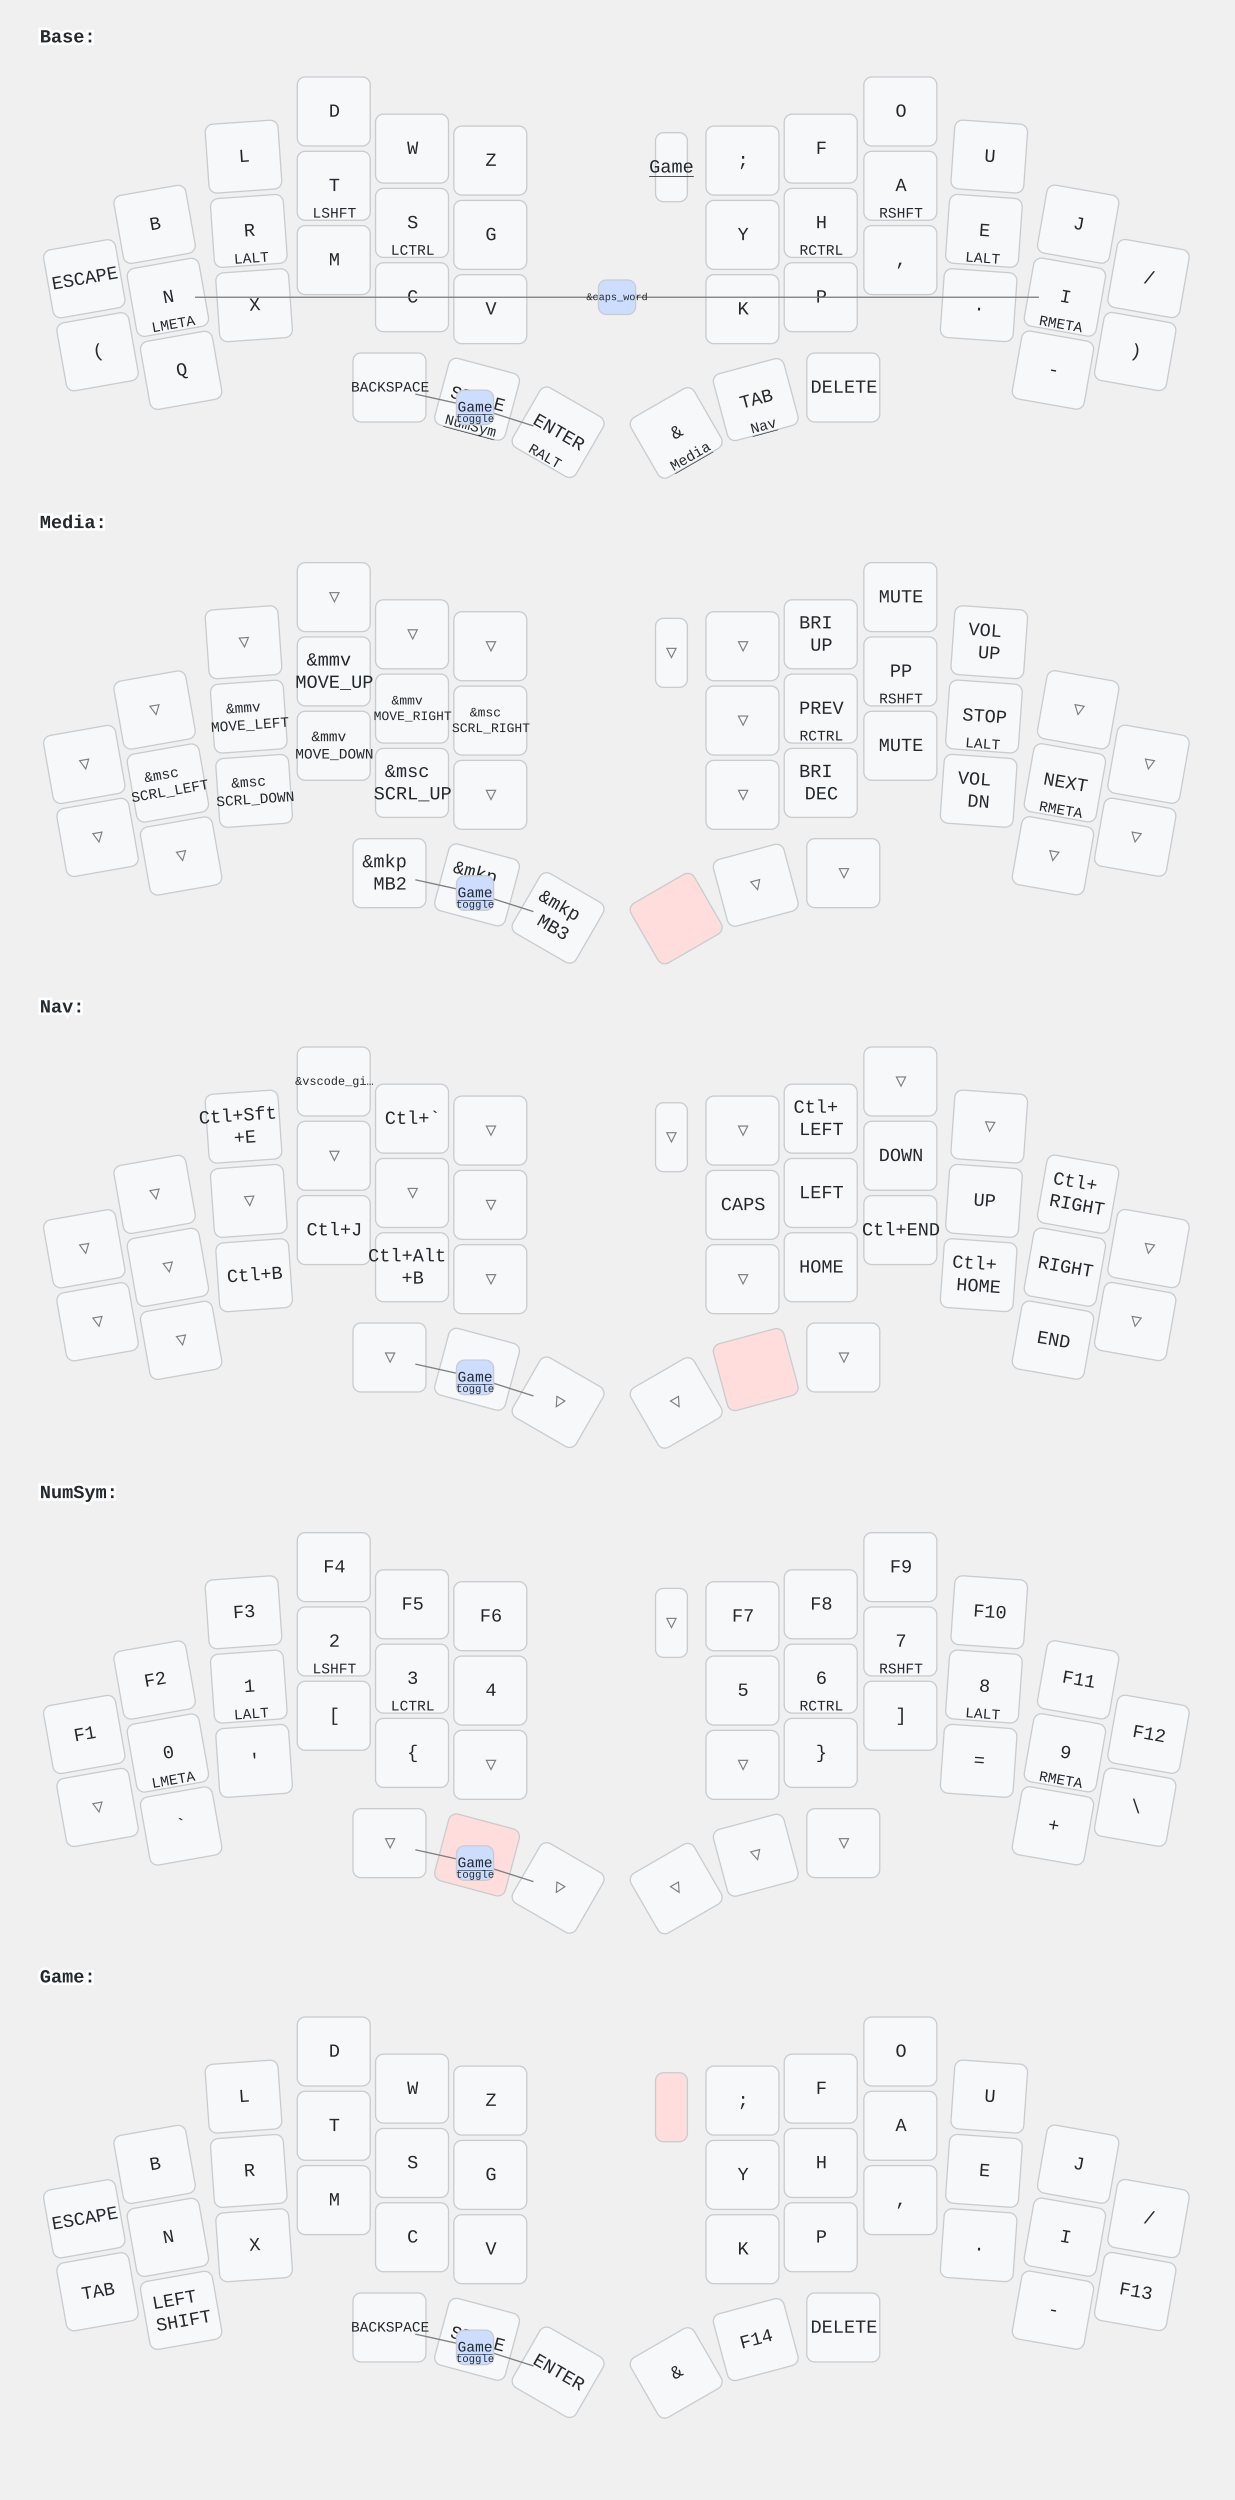
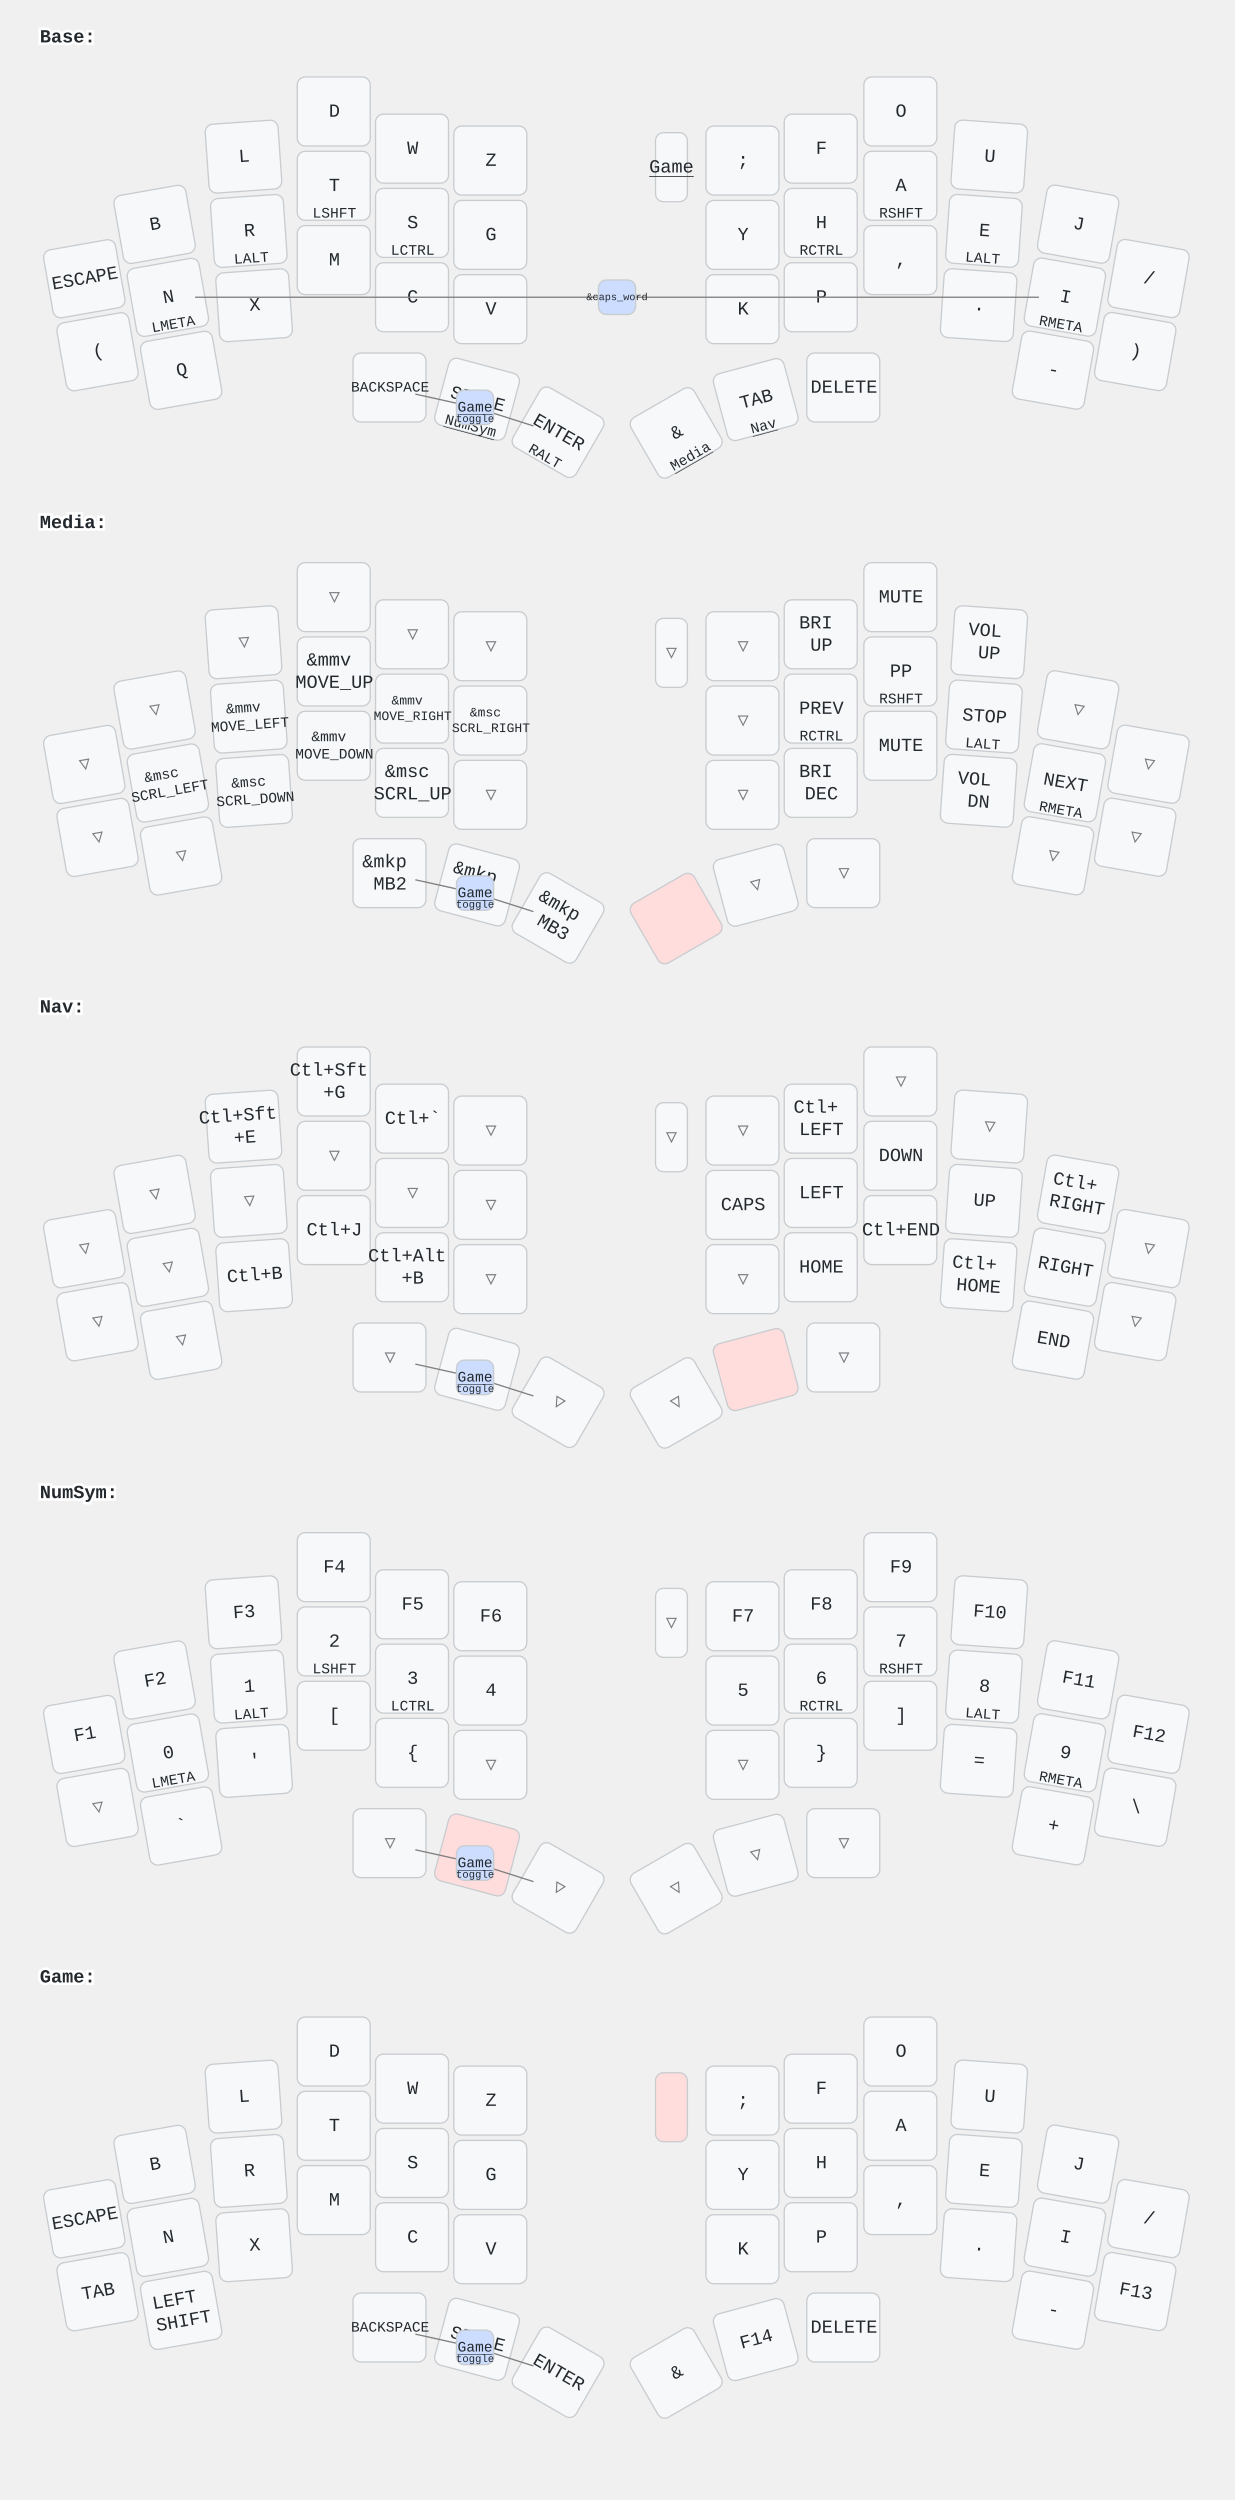
<svg xmlns="http://www.w3.org/2000/svg" width="930" height="1884" viewBox="0 0 930 1884" class="keymap">
  <style>/* inherit to force styles through use tags */
svg path {
    fill: inherit;
}

/* font and background color specifications */
svg.keymap {
    font-family: SFMono-Regular,Consolas,Liberation Mono,Menlo,monospace;
    font-size: 14px;
    font-kerning: normal;
    text-rendering: optimizeLegibility;
    fill: #24292e;
}

/* default key styling */
rect.key {
    fill: #f6f8fa;
}

rect.key, rect.combo {
    stroke: #c9cccf;
    stroke-width: 1;
}

/* default key side styling, only used is draw_key_sides is set */
rect.side {
    filter: brightness(90%);
}

/* color accent for combo boxes */
rect.combo, rect.combo-separate {
    fill: #cdf;
}

/* color accent for held keys */
rect.held, rect.combo.held {
    fill: #fdd;
}

/* color accent for ghost (optional) keys */
rect.ghost, rect.combo.ghost {
    stroke-dasharray: 4, 4;
    stroke-width: 2;
}

text {
    text-anchor: middle;
    dominant-baseline: middle;
}

/* styling for layer labels */
text.label {
    font-weight: bold;
    text-anchor: start;
    stroke: white;
    stroke-width: 4;
    paint-order: stroke;
}

/* styling for optional footer */
text.footer {
    text-anchor: end;
    dominant-baseline: auto;
    stroke: white;
    stroke-width: 4;
    paint-order: stroke;
}

/* styling for combo tap, and key non-tap label text */
text.combo, text.hold, text.shifted, text.left, text.right, text.tl, text.tr, text.bl, text.br {
    font-size: 11px;
}

text.hold, text.bl, text.br {
    text-anchor: middle;
    dominant-baseline: auto;
}

text.shifted, text.tl, text.tr {
    text-anchor: middle;
    dominant-baseline: hanging;
}

text.left, text.tl, text.bl {
    text-anchor: start;
}

text.right, text.tr, text.br {
    text-anchor: end;
}

text.layer-activator {
    text-decoration: underline;
}

/* styling for hold/shifted label text in combo box */
text.combo.hold, text.combo.shifted, text.combo.left, text.combo.right {
    font-size: 8px;
}

/* lighter symbol for transparent keys */
text.trans {
    fill: #7b7e81;
}

/* styling for combo dendrons */
path.combo {
    stroke-width: 1;
    stroke: gray;
    fill: none;
}

/* Start Tabler Icons Cleanup */
/* cannot use height/width with glyphs */
.icon-tabler &gt; path {
    fill: inherit;
    stroke: inherit;
    stroke-width: 2;
}
/* hide tabler's default box */
.icon-tabler &gt; path[stroke="none"][fill="none"] {
    visibility: hidden;
}
/* End Tabler Icons Cleanup */
</style>
  <g transform="translate(30, 0)" class="layer-Base">
    <text x="0" y="28" class="label" id="Base">Base:</text>
    <g transform="translate(0, 56)">
      <g transform="translate(87, 113) rotate(-10.0)" class="key keypos-0">
        <rect rx="6" ry="6" x="-28" y="-26" width="55" height="52" class="key" />
        <text x="0" y="0" class="key tap">B</text>
      </g>
      <g transform="translate(154, 62) rotate(-4.0)" class="key keypos-1">
        <rect rx="6" ry="6" x="-28" y="-26" width="55" height="52" class="key" />
        <text x="0" y="0" class="key tap">L</text>
      </g>
      <g transform="translate(222, 28)" class="key keypos-2">
        <rect rx="6" ry="6" x="-28" y="-26" width="55" height="52" class="key" />
        <text x="0" y="0" class="key tap">D</text>
      </g>
      <g transform="translate(281, 56)" class="key keypos-3">
        <rect rx="6" ry="6" x="-28" y="-26" width="55" height="52" class="key" />
        <text x="0" y="0" class="key tap">W</text>
      </g>
      <g transform="translate(340, 65)" class="key keypos-4">
        <rect rx="6" ry="6" x="-28" y="-26" width="55" height="52" class="key" />
        <text x="0" y="0" class="key tap">Z</text>
      </g>
      <g transform="translate(530, 65)" class="key keypos-5">
        <rect rx="6" ry="6" x="-28" y="-26" width="55" height="52" class="key" />
        <text x="0" y="0" class="key tap">;</text>
      </g>
      <g transform="translate(589, 56)" class="key keypos-6">
        <rect rx="6" ry="6" x="-28" y="-26" width="55" height="52" class="key" />
        <text x="0" y="0" class="key tap">F</text>
      </g>
      <g transform="translate(649, 28)" class="key keypos-7">
        <rect rx="6" ry="6" x="-28" y="-26" width="55" height="52" class="key" />
        <text x="0" y="0" class="key tap">O</text>
      </g>
      <g transform="translate(716, 62) rotate(4.0)" class="key keypos-8">
        <rect rx="6" ry="6" x="-28" y="-26" width="55" height="52" class="key" />
        <text x="0" y="0" class="key tap">U</text>
      </g>
      <g transform="translate(783, 113) rotate(10.0)" class="key keypos-9">
        <rect rx="6" ry="6" x="-28" y="-26" width="55" height="52" class="key" />
        <text x="0" y="0" class="key tap">J</text>
      </g>
      <g transform="translate(476, 70)" class="key keypos-10">
        <rect rx="6" ry="6" x="-12" y="-26" width="24" height="52" class="key" />
        <a href="#Game">
          <text x="0" y="0" class="key tap layer-activator">Game</text>
        </a>
      </g>
      <g transform="translate(34, 154) rotate(-10.0)" class="key keypos-11">
        <rect rx="6" ry="6" x="-28" y="-26" width="55" height="52" class="key" />
        <text x="0" y="0" class="key tap">ESCAPE</text>
      </g>
      <g transform="translate(97, 168) rotate(-10.0)" class="key keypos-12">
        <rect rx="6" ry="6" x="-28" y="-26" width="55" height="52" class="key" />
        <text x="0" y="0" class="key tap">N</text>
        <text x="0" y="24" class="key hold">LMETA</text>
      </g>
      <g transform="translate(158, 118) rotate(-4.0)" class="key keypos-13">
        <rect rx="6" ry="6" x="-28" y="-26" width="55" height="52" class="key" />
        <text x="0" y="0" class="key tap">R</text>
        <text x="0" y="24" class="key hold">LALT</text>
      </g>
      <g transform="translate(222, 84)" class="key keypos-14">
        <rect rx="6" ry="6" x="-28" y="-26" width="55" height="52" class="key" />
        <text x="0" y="0" class="key tap">T</text>
        <text x="0" y="24" class="key hold">LSHFT</text>
      </g>
      <g transform="translate(281, 112)" class="key keypos-15">
        <rect rx="6" ry="6" x="-28" y="-26" width="55" height="52" class="key" />
        <text x="0" y="0" class="key tap">S</text>
        <text x="0" y="24" class="key hold">LCTRL</text>
      </g>
      <g transform="translate(340, 121)" class="key keypos-16">
        <rect rx="6" ry="6" x="-28" y="-26" width="55" height="52" class="key" />
        <text x="0" y="0" class="key tap">G</text>
      </g>
      <g transform="translate(530, 121)" class="key keypos-17">
        <rect rx="6" ry="6" x="-28" y="-26" width="55" height="52" class="key" />
        <text x="0" y="0" class="key tap">Y</text>
      </g>
      <g transform="translate(589, 112)" class="key keypos-18">
        <rect rx="6" ry="6" x="-28" y="-26" width="55" height="52" class="key" />
        <text x="0" y="0" class="key tap">H</text>
        <text x="0" y="24" class="key hold">RCTRL</text>
      </g>
      <g transform="translate(649, 84)" class="key keypos-19">
        <rect rx="6" ry="6" x="-28" y="-26" width="55" height="52" class="key" />
        <text x="0" y="0" class="key tap">A</text>
        <text x="0" y="24" class="key hold">RSHFT</text>
      </g>
      <g transform="translate(712, 118) rotate(4.0)" class="key keypos-20">
        <rect rx="6" ry="6" x="-28" y="-26" width="55" height="52" class="key" />
        <text x="0" y="0" class="key tap">E</text>
        <text x="0" y="24" class="key hold">LALT</text>
      </g>
      <g transform="translate(773, 168) rotate(10.0)" class="key keypos-21">
        <rect rx="6" ry="6" x="-28" y="-26" width="55" height="52" class="key" />
        <text x="0" y="0" class="key tap">I</text>
        <text x="0" y="24" class="key hold">RMETA</text>
      </g>
      <g transform="translate(836, 154) rotate(10.0)" class="key keypos-22">
        <rect rx="6" ry="6" x="-28" y="-26" width="55" height="52" class="key" />
        <text x="0" y="0" class="key tap">/</text>
      </g>
      <g transform="translate(44, 209) rotate(-10.0)" class="key keypos-23">
        <rect rx="6" ry="6" x="-28" y="-26" width="55" height="52" class="key" />
        <text x="0" y="0" class="key tap">(</text>
      </g>
      <g transform="translate(107, 223) rotate(-10.0)" class="key keypos-24">
        <rect rx="6" ry="6" x="-28" y="-26" width="55" height="52" class="key" />
        <text x="0" y="0" class="key tap">Q</text>
      </g>
      <g transform="translate(162, 174) rotate(-4.0)" class="key keypos-25">
        <rect rx="6" ry="6" x="-28" y="-26" width="55" height="52" class="key" />
        <text x="0" y="0" class="key tap">X</text>
      </g>
      <g transform="translate(222, 140)" class="key keypos-26">
        <rect rx="6" ry="6" x="-28" y="-26" width="55" height="52" class="key" />
        <text x="0" y="0" class="key tap">M</text>
      </g>
      <g transform="translate(281, 168)" class="key keypos-27">
        <rect rx="6" ry="6" x="-28" y="-26" width="55" height="52" class="key" />
        <text x="0" y="0" class="key tap">C</text>
      </g>
      <g transform="translate(340, 177)" class="key keypos-28">
        <rect rx="6" ry="6" x="-28" y="-26" width="55" height="52" class="key" />
        <text x="0" y="0" class="key tap">V</text>
      </g>
      <g transform="translate(530, 177)" class="key keypos-29">
        <rect rx="6" ry="6" x="-28" y="-26" width="55" height="52" class="key" />
        <text x="0" y="0" class="key tap">K</text>
      </g>
      <g transform="translate(589, 168)" class="key keypos-30">
        <rect rx="6" ry="6" x="-28" y="-26" width="55" height="52" class="key" />
        <text x="0" y="0" class="key tap">P</text>
      </g>
      <g transform="translate(649, 140)" class="key keypos-31">
        <rect rx="6" ry="6" x="-28" y="-26" width="55" height="52" class="key" />
        <text x="0" y="0" class="key tap">,</text>
      </g>
      <g transform="translate(708, 174) rotate(4.0)" class="key keypos-32">
        <rect rx="6" ry="6" x="-28" y="-26" width="55" height="52" class="key" />
        <text x="0" y="0" class="key tap">.</text>
      </g>
      <g transform="translate(764, 223) rotate(10.0)" class="key keypos-33">
        <rect rx="6" ry="6" x="-28" y="-26" width="55" height="52" class="key" />
        <text x="0" y="0" class="key tap">-</text>
      </g>
      <g transform="translate(826, 209) rotate(10.0)" class="key keypos-34">
        <rect rx="6" ry="6" x="-28" y="-26" width="55" height="52" class="key" />
        <text x="0" y="0" class="key tap">)</text>
      </g>
      <g transform="translate(264, 236)" class="key keypos-35">
        <rect rx="6" ry="6" x="-28" y="-26" width="55" height="52" class="key" />
        <text x="0" y="0" class="key tap">
          <tspan style="font-size: 78%">BACKSPACE</tspan>
        </text>
      </g>
      <g transform="translate(330, 245) rotate(15.0)" class="key keypos-36">
        <rect rx="6" ry="6" x="-28" y="-26" width="55" height="52" class="key" />
        <text x="0" y="0" class="key tap">SPACE</text>
        <a href="#NumSym">
          <text x="0" y="24" class="key hold layer-activator">NumSym</text>
        </a>
      </g>
      <g transform="translate(391, 270) rotate(30.0)" class="key keypos-37">
        <rect rx="6" ry="6" x="-28" y="-26" width="55" height="52" class="key" />
        <text x="0" y="0" class="key tap">ENTER</text>
        <text x="0" y="24" class="key hold">RALT</text>
      </g>
      <g transform="translate(480, 270) rotate(-30.0)" class="key keypos-38">
        <rect rx="6" ry="6" x="-28" y="-26" width="55" height="52" class="key" />
        <text x="0" y="0" class="key tap">&amp;</text>
        <a href="#Media">
          <text x="0" y="24" class="key hold layer-activator">Media</text>
        </a>
      </g>
      <g transform="translate(540, 245) rotate(-15.0)" class="key keypos-39">
        <rect rx="6" ry="6" x="-28" y="-26" width="55" height="52" class="key" />
        <text x="0" y="0" class="key tap">TAB</text>
        <a href="#Nav">
          <text x="0" y="24" class="key hold layer-activator">Nav</text>
        </a>
      </g>
      <g transform="translate(606, 236)" class="key keypos-40">
        <rect rx="6" ry="6" x="-28" y="-26" width="55" height="52" class="key" />
        <text x="0" y="0" class="key tap">DELETE</text>
      </g>
      <g class="combo combopos-0">
        <path d="M435,168 l-318,0" class="combo" />
        <path d="M435,168 l318,0" class="combo" />
        <rect rx="6" ry="6" x="421" y="155" width="28" height="26" class="combo" />
        <text x="435" y="168" class="combo tap">
          <tspan style="font-size: 70%">&amp;caps_word</tspan>
        </text>
      </g>
      <g class="combo combopos-1">
        <path d="M328,251 l-45,-10" class="combo" />
        <path d="M328,251 l44,14" class="combo" />
        <rect rx="6" ry="6" x="314" y="238" width="28" height="26" class="combo" />
        <a href="#Game">
          <text x="328" y="251" class="combo tap layer-activator">Game</text>
        </a>
        <text x="328" y="262" class="combo hold">toggle</text>
      </g>
    </g>
  </g>
  <g transform="translate(30, 366)" class="layer-Media">
    <text x="0" y="28" class="label" id="Media">Media:</text>
    <g transform="translate(0, 56)">
      <g transform="translate(87, 113) rotate(-10.0)" class="key trans keypos-0">
        <rect rx="6" ry="6" x="-28" y="-26" width="55" height="52" class="key trans" />
        <text x="0" y="0" class="key trans tap">▽</text>
      </g>
      <g transform="translate(154, 62) rotate(-4.0)" class="key trans keypos-1">
        <rect rx="6" ry="6" x="-28" y="-26" width="55" height="52" class="key trans" />
        <text x="0" y="0" class="key trans tap">▽</text>
      </g>
      <g transform="translate(222, 28)" class="key trans keypos-2">
        <rect rx="6" ry="6" x="-28" y="-26" width="55" height="52" class="key trans" />
        <text x="0" y="0" class="key trans tap">▽</text>
      </g>
      <g transform="translate(281, 56)" class="key trans keypos-3">
        <rect rx="6" ry="6" x="-28" y="-26" width="55" height="52" class="key trans" />
        <text x="0" y="0" class="key trans tap">▽</text>
      </g>
      <g transform="translate(340, 65)" class="key trans keypos-4">
        <rect rx="6" ry="6" x="-28" y="-26" width="55" height="52" class="key trans" />
        <text x="0" y="0" class="key trans tap">▽</text>
      </g>
      <g transform="translate(530, 65)" class="key trans keypos-5">
        <rect rx="6" ry="6" x="-28" y="-26" width="55" height="52" class="key trans" />
        <text x="0" y="0" class="key trans tap">▽</text>
      </g>
      <g transform="translate(589, 56)" class="key keypos-6">
        <rect rx="6" ry="6" x="-28" y="-26" width="55" height="52" class="key" />
        <text x="0" y="0" class="key tap">
          <tspan x="0" dy="-0.6em">BRI</tspan>
          <tspan x="0" dy="1.2em">UP</tspan>
        </text>
      </g>
      <g transform="translate(649, 28)" class="key keypos-7">
        <rect rx="6" ry="6" x="-28" y="-26" width="55" height="52" class="key" />
        <text x="0" y="0" class="key tap">MUTE</text>
      </g>
      <g transform="translate(716, 62) rotate(4.0)" class="key keypos-8">
        <rect rx="6" ry="6" x="-28" y="-26" width="55" height="52" class="key" />
        <text x="0" y="0" class="key tap">
          <tspan x="0" dy="-0.6em">VOL</tspan>
          <tspan x="0" dy="1.2em">UP</tspan>
        </text>
      </g>
      <g transform="translate(783, 113) rotate(10.0)" class="key trans keypos-9">
        <rect rx="6" ry="6" x="-28" y="-26" width="55" height="52" class="key trans" />
        <text x="0" y="0" class="key trans tap">▽</text>
      </g>
      <g transform="translate(476, 70)" class="key trans keypos-10">
        <rect rx="6" ry="6" x="-12" y="-26" width="24" height="52" class="key trans" />
        <text x="0" y="0" class="key trans tap">▽</text>
      </g>
      <g transform="translate(34, 154) rotate(-10.0)" class="key trans keypos-11">
        <rect rx="6" ry="6" x="-28" y="-26" width="55" height="52" class="key trans" />
        <text x="0" y="0" class="key trans tap">▽</text>
      </g>
      <g transform="translate(97, 168) rotate(-10.0)" class="key keypos-12">
        <rect rx="6" ry="6" x="-28" y="-26" width="55" height="52" class="key" />
        <text x="0" y="0" class="key tap">
          <tspan x="0" dy="-0.6em" style="font-size: 78%">&amp;msc</tspan>
          <tspan x="0" dy="1.2em" style="font-size: 78%">SCRL_LEFT</tspan>
        </text>
      </g>
      <g transform="translate(158, 118) rotate(-4.0)" class="key keypos-13">
        <rect rx="6" ry="6" x="-28" y="-26" width="55" height="52" class="key" />
        <text x="0" y="0" class="key tap">
          <tspan x="0" dy="-0.6em" style="font-size: 78%">&amp;mmv</tspan>
          <tspan x="0" dy="1.2em" style="font-size: 78%">MOVE_LEFT</tspan>
        </text>
      </g>
      <g transform="translate(222, 84)" class="key keypos-14">
        <rect rx="6" ry="6" x="-28" y="-26" width="55" height="52" class="key" />
        <text x="0" y="0" class="key tap">
          <tspan x="0" dy="-0.6em">&amp;mmv</tspan>
          <tspan x="0" dy="1.2em">MOVE_UP</tspan>
        </text>
      </g>
      <g transform="translate(281, 112)" class="key keypos-15">
        <rect rx="6" ry="6" x="-28" y="-26" width="55" height="52" class="key" />
        <text x="0" y="0" class="key tap">
          <tspan x="0" dy="-0.6em" style="font-size: 70%">&amp;mmv</tspan>
          <tspan x="0" dy="1.2em" style="font-size: 70%">MOVE_RIGHT</tspan>
        </text>
      </g>
      <g transform="translate(340, 121)" class="key keypos-16">
        <rect rx="6" ry="6" x="-28" y="-26" width="55" height="52" class="key" />
        <text x="0" y="0" class="key tap">
          <tspan x="0" dy="-0.6em" style="font-size: 70%">&amp;msc</tspan>
          <tspan x="0" dy="1.2em" style="font-size: 70%">SCRL_RIGHT</tspan>
        </text>
      </g>
      <g transform="translate(530, 121)" class="key trans keypos-17">
        <rect rx="6" ry="6" x="-28" y="-26" width="55" height="52" class="key trans" />
        <text x="0" y="0" class="key trans tap">▽</text>
      </g>
      <g transform="translate(589, 112)" class="key keypos-18">
        <rect rx="6" ry="6" x="-28" y="-26" width="55" height="52" class="key" />
        <text x="0" y="0" class="key tap">PREV</text>
        <text x="0" y="24" class="key hold">RCTRL</text>
      </g>
      <g transform="translate(649, 84)" class="key keypos-19">
        <rect rx="6" ry="6" x="-28" y="-26" width="55" height="52" class="key" />
        <text x="0" y="0" class="key tap">PP</text>
        <text x="0" y="24" class="key hold">RSHFT</text>
      </g>
      <g transform="translate(712, 118) rotate(4.0)" class="key keypos-20">
        <rect rx="6" ry="6" x="-28" y="-26" width="55" height="52" class="key" />
        <text x="0" y="0" class="key tap">STOP</text>
        <text x="0" y="24" class="key hold">LALT</text>
      </g>
      <g transform="translate(773, 168) rotate(10.0)" class="key keypos-21">
        <rect rx="6" ry="6" x="-28" y="-26" width="55" height="52" class="key" />
        <text x="0" y="0" class="key tap">NEXT</text>
        <text x="0" y="24" class="key hold">RMETA</text>
      </g>
      <g transform="translate(836, 154) rotate(10.0)" class="key trans keypos-22">
        <rect rx="6" ry="6" x="-28" y="-26" width="55" height="52" class="key trans" />
        <text x="0" y="0" class="key trans tap">▽</text>
      </g>
      <g transform="translate(44, 209) rotate(-10.0)" class="key trans keypos-23">
        <rect rx="6" ry="6" x="-28" y="-26" width="55" height="52" class="key trans" />
        <text x="0" y="0" class="key trans tap">▽</text>
      </g>
      <g transform="translate(107, 223) rotate(-10.0)" class="key trans keypos-24">
        <rect rx="6" ry="6" x="-28" y="-26" width="55" height="52" class="key trans" />
        <text x="0" y="0" class="key trans tap">▽</text>
      </g>
      <g transform="translate(162, 174) rotate(-4.0)" class="key keypos-25">
        <rect rx="6" ry="6" x="-28" y="-26" width="55" height="52" class="key" />
        <text x="0" y="0" class="key tap">
          <tspan x="0" dy="-0.6em" style="font-size: 78%">&amp;msc</tspan>
          <tspan x="0" dy="1.2em" style="font-size: 78%">SCRL_DOWN</tspan>
        </text>
      </g>
      <g transform="translate(222, 140)" class="key keypos-26">
        <rect rx="6" ry="6" x="-28" y="-26" width="55" height="52" class="key" />
        <text x="0" y="0" class="key tap">
          <tspan x="0" dy="-0.6em" style="font-size: 78%">&amp;mmv</tspan>
          <tspan x="0" dy="1.2em" style="font-size: 78%">MOVE_DOWN</tspan>
        </text>
      </g>
      <g transform="translate(281, 168)" class="key keypos-27">
        <rect rx="6" ry="6" x="-28" y="-26" width="55" height="52" class="key" />
        <text x="0" y="0" class="key tap">
          <tspan x="0" dy="-0.6em">&amp;msc</tspan>
          <tspan x="0" dy="1.2em">SCRL_UP</tspan>
        </text>
      </g>
      <g transform="translate(340, 177)" class="key trans keypos-28">
        <rect rx="6" ry="6" x="-28" y="-26" width="55" height="52" class="key trans" />
        <text x="0" y="0" class="key trans tap">▽</text>
      </g>
      <g transform="translate(530, 177)" class="key trans keypos-29">
        <rect rx="6" ry="6" x="-28" y="-26" width="55" height="52" class="key trans" />
        <text x="0" y="0" class="key trans tap">▽</text>
      </g>
      <g transform="translate(589, 168)" class="key keypos-30">
        <rect rx="6" ry="6" x="-28" y="-26" width="55" height="52" class="key" />
        <text x="0" y="0" class="key tap">
          <tspan x="0" dy="-0.6em">BRI</tspan>
          <tspan x="0" dy="1.2em">DEC</tspan>
        </text>
      </g>
      <g transform="translate(649, 140)" class="key keypos-31">
        <rect rx="6" ry="6" x="-28" y="-26" width="55" height="52" class="key" />
        <text x="0" y="0" class="key tap">MUTE</text>
      </g>
      <g transform="translate(708, 174) rotate(4.0)" class="key keypos-32">
        <rect rx="6" ry="6" x="-28" y="-26" width="55" height="52" class="key" />
        <text x="0" y="0" class="key tap">
          <tspan x="0" dy="-0.6em">VOL</tspan>
          <tspan x="0" dy="1.2em">DN</tspan>
        </text>
      </g>
      <g transform="translate(764, 223) rotate(10.0)" class="key trans keypos-33">
        <rect rx="6" ry="6" x="-28" y="-26" width="55" height="52" class="key trans" />
        <text x="0" y="0" class="key trans tap">▽</text>
      </g>
      <g transform="translate(826, 209) rotate(10.0)" class="key trans keypos-34">
        <rect rx="6" ry="6" x="-28" y="-26" width="55" height="52" class="key trans" />
        <text x="0" y="0" class="key trans tap">▽</text>
      </g>
      <g transform="translate(264, 236)" class="key keypos-35">
        <rect rx="6" ry="6" x="-28" y="-26" width="55" height="52" class="key" />
        <text x="0" y="0" class="key tap">
          <tspan x="0" dy="-0.6em">&amp;mkp</tspan>
          <tspan x="0" dy="1.2em">MB2</tspan>
        </text>
      </g>
      <g transform="translate(330, 245) rotate(15.0)" class="key keypos-36">
        <rect rx="6" ry="6" x="-28" y="-26" width="55" height="52" class="key" />
        <text x="0" y="0" class="key tap">
          <tspan x="0" dy="-0.6em">&amp;mkp</tspan>
          <tspan x="0" dy="1.2em">MB1</tspan>
        </text>
      </g>
      <g transform="translate(391, 270) rotate(30.0)" class="key keypos-37">
        <rect rx="6" ry="6" x="-28" y="-26" width="55" height="52" class="key" />
        <text x="0" y="0" class="key tap">
          <tspan x="0" dy="-0.6em">&amp;mkp</tspan>
          <tspan x="0" dy="1.2em">MB3</tspan>
        </text>
      </g>
      <g transform="translate(480, 270) rotate(-30.0)" class="key held keypos-38">
        <rect rx="6" ry="6" x="-28" y="-26" width="55" height="52" class="key held" />
      </g>
      <g transform="translate(540, 245) rotate(-15.0)" class="key trans keypos-39">
        <rect rx="6" ry="6" x="-28" y="-26" width="55" height="52" class="key trans" />
        <text x="0" y="0" class="key trans tap">▽</text>
      </g>
      <g transform="translate(606, 236)" class="key trans keypos-40">
        <rect rx="6" ry="6" x="-28" y="-26" width="55" height="52" class="key trans" />
        <text x="0" y="0" class="key trans tap">▽</text>
      </g>
      <g class="combo combopos-0">
        <path d="M328,251 l-45,-10" class="combo" />
        <path d="M328,251 l44,14" class="combo" />
        <rect rx="6" ry="6" x="314" y="238" width="28" height="26" class="combo" />
        <a href="#Game">
          <text x="328" y="251" class="combo tap layer-activator">Game</text>
        </a>
        <text x="328" y="262" class="combo hold">toggle</text>
      </g>
    </g>
  </g>
  <g transform="translate(30, 731)" class="layer-Nav">
    <text x="0" y="28" class="label" id="Nav">Nav:</text>
    <g transform="translate(0, 56)">
      <g transform="translate(87, 113) rotate(-10.0)" class="key trans keypos-0">
        <rect rx="6" ry="6" x="-28" y="-26" width="55" height="52" class="key trans" />
        <text x="0" y="0" class="key trans tap">▽</text>
      </g>
      <g transform="translate(154, 62) rotate(-4.0)" class="key keypos-1">
        <rect rx="6" ry="6" x="-28" y="-26" width="55" height="52" class="key" />
        <text x="0" y="0" class="key tap">
          <tspan x="0" dy="-0.6em">Ctl+Sft</tspan>
          <tspan x="0" dy="1.2em">+E</tspan>
        </text>
      </g>
      <g transform="translate(222, 28)" class="key keypos-2">
        <rect rx="6" ry="6" x="-28" y="-26" width="55" height="52" class="key" />
        <text x="0" y="0" class="key tap">
-           <tspan style="font-size: 64%">&amp;vscode_gi…</tspan>
+           <tspan x="0" dy="-0.6em">Ctl+Sft</tspan>
+           <tspan x="0" dy="1.2em">+G</tspan>
        </text>
      </g>
      <g transform="translate(281, 56)" class="key keypos-3">
        <rect rx="6" ry="6" x="-28" y="-26" width="55" height="52" class="key" />
        <text x="0" y="0" class="key tap">Ctl+`</text>
      </g>
      <g transform="translate(340, 65)" class="key trans keypos-4">
        <rect rx="6" ry="6" x="-28" y="-26" width="55" height="52" class="key trans" />
        <text x="0" y="0" class="key trans tap">▽</text>
      </g>
      <g transform="translate(530, 65)" class="key trans keypos-5">
        <rect rx="6" ry="6" x="-28" y="-26" width="55" height="52" class="key trans" />
        <text x="0" y="0" class="key trans tap">▽</text>
      </g>
      <g transform="translate(589, 56)" class="key keypos-6">
        <rect rx="6" ry="6" x="-28" y="-26" width="55" height="52" class="key" />
        <text x="0" y="0" class="key tap">
          <tspan x="0" dy="-0.6em">Ctl+</tspan>
          <tspan x="0" dy="1.2em">LEFT</tspan>
        </text>
      </g>
      <g transform="translate(649, 28)" class="key trans keypos-7">
        <rect rx="6" ry="6" x="-28" y="-26" width="55" height="52" class="key trans" />
        <text x="0" y="0" class="key trans tap">▽</text>
      </g>
      <g transform="translate(716, 62) rotate(4.0)" class="key trans keypos-8">
        <rect rx="6" ry="6" x="-28" y="-26" width="55" height="52" class="key trans" />
        <text x="0" y="0" class="key trans tap">▽</text>
      </g>
      <g transform="translate(783, 113) rotate(10.0)" class="key keypos-9">
        <rect rx="6" ry="6" x="-28" y="-26" width="55" height="52" class="key" />
        <text x="0" y="0" class="key tap">
          <tspan x="0" dy="-0.6em">Ctl+</tspan>
          <tspan x="0" dy="1.2em">RIGHT</tspan>
        </text>
      </g>
      <g transform="translate(476, 70)" class="key trans keypos-10">
        <rect rx="6" ry="6" x="-12" y="-26" width="24" height="52" class="key trans" />
        <text x="0" y="0" class="key trans tap">▽</text>
      </g>
      <g transform="translate(34, 154) rotate(-10.0)" class="key trans keypos-11">
        <rect rx="6" ry="6" x="-28" y="-26" width="55" height="52" class="key trans" />
        <text x="0" y="0" class="key trans tap">▽</text>
      </g>
      <g transform="translate(97, 168) rotate(-10.0)" class="key trans keypos-12">
        <rect rx="6" ry="6" x="-28" y="-26" width="55" height="52" class="key trans" />
        <text x="0" y="0" class="key trans tap">▽</text>
      </g>
      <g transform="translate(158, 118) rotate(-4.0)" class="key trans keypos-13">
        <rect rx="6" ry="6" x="-28" y="-26" width="55" height="52" class="key trans" />
        <text x="0" y="0" class="key trans tap">▽</text>
      </g>
      <g transform="translate(222, 84)" class="key trans keypos-14">
        <rect rx="6" ry="6" x="-28" y="-26" width="55" height="52" class="key trans" />
        <text x="0" y="0" class="key trans tap">▽</text>
      </g>
      <g transform="translate(281, 112)" class="key trans keypos-15">
        <rect rx="6" ry="6" x="-28" y="-26" width="55" height="52" class="key trans" />
        <text x="0" y="0" class="key trans tap">▽</text>
      </g>
      <g transform="translate(340, 121)" class="key trans keypos-16">
        <rect rx="6" ry="6" x="-28" y="-26" width="55" height="52" class="key trans" />
        <text x="0" y="0" class="key trans tap">▽</text>
      </g>
      <g transform="translate(530, 121)" class="key keypos-17">
        <rect rx="6" ry="6" x="-28" y="-26" width="55" height="52" class="key" />
        <text x="0" y="0" class="key tap">CAPS</text>
      </g>
      <g transform="translate(589, 112)" class="key keypos-18">
        <rect rx="6" ry="6" x="-28" y="-26" width="55" height="52" class="key" />
        <text x="0" y="0" class="key tap">LEFT</text>
      </g>
      <g transform="translate(649, 84)" class="key keypos-19">
        <rect rx="6" ry="6" x="-28" y="-26" width="55" height="52" class="key" />
        <text x="0" y="0" class="key tap">DOWN</text>
      </g>
      <g transform="translate(712, 118) rotate(4.0)" class="key keypos-20">
        <rect rx="6" ry="6" x="-28" y="-26" width="55" height="52" class="key" />
        <text x="0" y="0" class="key tap">UP</text>
      </g>
      <g transform="translate(773, 168) rotate(10.0)" class="key keypos-21">
        <rect rx="6" ry="6" x="-28" y="-26" width="55" height="52" class="key" />
        <text x="0" y="0" class="key tap">RIGHT</text>
      </g>
      <g transform="translate(836, 154) rotate(10.0)" class="key trans keypos-22">
        <rect rx="6" ry="6" x="-28" y="-26" width="55" height="52" class="key trans" />
        <text x="0" y="0" class="key trans tap">▽</text>
      </g>
      <g transform="translate(44, 209) rotate(-10.0)" class="key trans keypos-23">
        <rect rx="6" ry="6" x="-28" y="-26" width="55" height="52" class="key trans" />
        <text x="0" y="0" class="key trans tap">▽</text>
      </g>
      <g transform="translate(107, 223) rotate(-10.0)" class="key trans keypos-24">
        <rect rx="6" ry="6" x="-28" y="-26" width="55" height="52" class="key trans" />
        <text x="0" y="0" class="key trans tap">▽</text>
      </g>
      <g transform="translate(162, 174) rotate(-4.0)" class="key keypos-25">
        <rect rx="6" ry="6" x="-28" y="-26" width="55" height="52" class="key" />
        <text x="0" y="0" class="key tap">Ctl+B</text>
      </g>
      <g transform="translate(222, 140)" class="key keypos-26">
        <rect rx="6" ry="6" x="-28" y="-26" width="55" height="52" class="key" />
        <text x="0" y="0" class="key tap">Ctl+J</text>
      </g>
      <g transform="translate(281, 168)" class="key keypos-27">
        <rect rx="6" ry="6" x="-28" y="-26" width="55" height="52" class="key" />
        <text x="0" y="0" class="key tap">
          <tspan x="0" dy="-0.6em">Ctl+Alt</tspan>
          <tspan x="0" dy="1.2em">+B</tspan>
        </text>
      </g>
      <g transform="translate(340, 177)" class="key trans keypos-28">
        <rect rx="6" ry="6" x="-28" y="-26" width="55" height="52" class="key trans" />
        <text x="0" y="0" class="key trans tap">▽</text>
      </g>
      <g transform="translate(530, 177)" class="key trans keypos-29">
        <rect rx="6" ry="6" x="-28" y="-26" width="55" height="52" class="key trans" />
        <text x="0" y="0" class="key trans tap">▽</text>
      </g>
      <g transform="translate(589, 168)" class="key keypos-30">
        <rect rx="6" ry="6" x="-28" y="-26" width="55" height="52" class="key" />
        <text x="0" y="0" class="key tap">HOME</text>
      </g>
      <g transform="translate(649, 140)" class="key keypos-31">
        <rect rx="6" ry="6" x="-28" y="-26" width="55" height="52" class="key" />
        <text x="0" y="0" class="key tap">Ctl+END</text>
      </g>
      <g transform="translate(708, 174) rotate(4.0)" class="key keypos-32">
        <rect rx="6" ry="6" x="-28" y="-26" width="55" height="52" class="key" />
        <text x="0" y="0" class="key tap">
          <tspan x="0" dy="-0.6em">Ctl+</tspan>
          <tspan x="0" dy="1.2em">HOME</tspan>
        </text>
      </g>
      <g transform="translate(764, 223) rotate(10.0)" class="key keypos-33">
        <rect rx="6" ry="6" x="-28" y="-26" width="55" height="52" class="key" />
        <text x="0" y="0" class="key tap">END</text>
      </g>
      <g transform="translate(826, 209) rotate(10.0)" class="key trans keypos-34">
        <rect rx="6" ry="6" x="-28" y="-26" width="55" height="52" class="key trans" />
        <text x="0" y="0" class="key trans tap">▽</text>
      </g>
      <g transform="translate(264, 236)" class="key trans keypos-35">
        <rect rx="6" ry="6" x="-28" y="-26" width="55" height="52" class="key trans" />
        <text x="0" y="0" class="key trans tap">▽</text>
      </g>
      <g transform="translate(330, 245) rotate(15.0)" class="key trans keypos-36">
        <rect rx="6" ry="6" x="-28" y="-26" width="55" height="52" class="key trans" />
        <text x="0" y="0" class="key trans tap">▽</text>
      </g>
      <g transform="translate(391, 270) rotate(30.0)" class="key trans keypos-37">
        <rect rx="6" ry="6" x="-28" y="-26" width="55" height="52" class="key trans" />
        <text x="0" y="0" class="key trans tap">▽</text>
      </g>
      <g transform="translate(480, 270) rotate(-30.0)" class="key trans keypos-38">
        <rect rx="6" ry="6" x="-28" y="-26" width="55" height="52" class="key trans" />
        <text x="0" y="0" class="key trans tap">▽</text>
      </g>
      <g transform="translate(540, 245) rotate(-15.0)" class="key held keypos-39">
        <rect rx="6" ry="6" x="-28" y="-26" width="55" height="52" class="key held" />
      </g>
      <g transform="translate(606, 236)" class="key trans keypos-40">
        <rect rx="6" ry="6" x="-28" y="-26" width="55" height="52" class="key trans" />
        <text x="0" y="0" class="key trans tap">▽</text>
      </g>
      <g class="combo combopos-0">
        <path d="M328,251 l-45,-10" class="combo" />
        <path d="M328,251 l44,14" class="combo" />
        <rect rx="6" ry="6" x="314" y="238" width="28" height="26" class="combo" />
        <a href="#Game">
          <text x="328" y="251" class="combo tap layer-activator">Game</text>
        </a>
        <text x="328" y="262" class="combo hold">toggle</text>
      </g>
    </g>
  </g>
  <g transform="translate(30, 1097)" class="layer-NumSym">
    <text x="0" y="28" class="label" id="NumSym">NumSym:</text>
    <g transform="translate(0, 56)">
      <g transform="translate(87, 113) rotate(-10.0)" class="key keypos-0">
        <rect rx="6" ry="6" x="-28" y="-26" width="55" height="52" class="key" />
        <text x="0" y="0" class="key tap">F2</text>
      </g>
      <g transform="translate(154, 62) rotate(-4.0)" class="key keypos-1">
        <rect rx="6" ry="6" x="-28" y="-26" width="55" height="52" class="key" />
        <text x="0" y="0" class="key tap">F3</text>
      </g>
      <g transform="translate(222, 28)" class="key keypos-2">
        <rect rx="6" ry="6" x="-28" y="-26" width="55" height="52" class="key" />
        <text x="0" y="0" class="key tap">F4</text>
      </g>
      <g transform="translate(281, 56)" class="key keypos-3">
        <rect rx="6" ry="6" x="-28" y="-26" width="55" height="52" class="key" />
        <text x="0" y="0" class="key tap">F5</text>
      </g>
      <g transform="translate(340, 65)" class="key keypos-4">
        <rect rx="6" ry="6" x="-28" y="-26" width="55" height="52" class="key" />
        <text x="0" y="0" class="key tap">F6</text>
      </g>
      <g transform="translate(530, 65)" class="key keypos-5">
        <rect rx="6" ry="6" x="-28" y="-26" width="55" height="52" class="key" />
        <text x="0" y="0" class="key tap">F7</text>
      </g>
      <g transform="translate(589, 56)" class="key keypos-6">
        <rect rx="6" ry="6" x="-28" y="-26" width="55" height="52" class="key" />
        <text x="0" y="0" class="key tap">F8</text>
      </g>
      <g transform="translate(649, 28)" class="key keypos-7">
        <rect rx="6" ry="6" x="-28" y="-26" width="55" height="52" class="key" />
        <text x="0" y="0" class="key tap">F9</text>
      </g>
      <g transform="translate(716, 62) rotate(4.0)" class="key keypos-8">
        <rect rx="6" ry="6" x="-28" y="-26" width="55" height="52" class="key" />
        <text x="0" y="0" class="key tap">F10</text>
      </g>
      <g transform="translate(783, 113) rotate(10.0)" class="key keypos-9">
        <rect rx="6" ry="6" x="-28" y="-26" width="55" height="52" class="key" />
        <text x="0" y="0" class="key tap">F11</text>
      </g>
      <g transform="translate(476, 70)" class="key trans keypos-10">
        <rect rx="6" ry="6" x="-12" y="-26" width="24" height="52" class="key trans" />
        <text x="0" y="0" class="key trans tap">▽</text>
      </g>
      <g transform="translate(34, 154) rotate(-10.0)" class="key keypos-11">
        <rect rx="6" ry="6" x="-28" y="-26" width="55" height="52" class="key" />
        <text x="0" y="0" class="key tap">F1</text>
      </g>
      <g transform="translate(97, 168) rotate(-10.0)" class="key keypos-12">
        <rect rx="6" ry="6" x="-28" y="-26" width="55" height="52" class="key" />
        <text x="0" y="0" class="key tap">0</text>
        <text x="0" y="24" class="key hold">LMETA</text>
      </g>
      <g transform="translate(158, 118) rotate(-4.0)" class="key keypos-13">
        <rect rx="6" ry="6" x="-28" y="-26" width="55" height="52" class="key" />
        <text x="0" y="0" class="key tap">1</text>
        <text x="0" y="24" class="key hold">LALT</text>
      </g>
      <g transform="translate(222, 84)" class="key keypos-14">
        <rect rx="6" ry="6" x="-28" y="-26" width="55" height="52" class="key" />
        <text x="0" y="0" class="key tap">2</text>
        <text x="0" y="24" class="key hold">LSHFT</text>
      </g>
      <g transform="translate(281, 112)" class="key keypos-15">
        <rect rx="6" ry="6" x="-28" y="-26" width="55" height="52" class="key" />
        <text x="0" y="0" class="key tap">3</text>
        <text x="0" y="24" class="key hold">LCTRL</text>
      </g>
      <g transform="translate(340, 121)" class="key keypos-16">
        <rect rx="6" ry="6" x="-28" y="-26" width="55" height="52" class="key" />
        <text x="0" y="0" class="key tap">4</text>
      </g>
      <g transform="translate(530, 121)" class="key keypos-17">
        <rect rx="6" ry="6" x="-28" y="-26" width="55" height="52" class="key" />
        <text x="0" y="0" class="key tap">5</text>
      </g>
      <g transform="translate(589, 112)" class="key keypos-18">
        <rect rx="6" ry="6" x="-28" y="-26" width="55" height="52" class="key" />
        <text x="0" y="0" class="key tap">6</text>
        <text x="0" y="24" class="key hold">RCTRL</text>
      </g>
      <g transform="translate(649, 84)" class="key keypos-19">
        <rect rx="6" ry="6" x="-28" y="-26" width="55" height="52" class="key" />
        <text x="0" y="0" class="key tap">7</text>
        <text x="0" y="24" class="key hold">RSHFT</text>
      </g>
      <g transform="translate(712, 118) rotate(4.0)" class="key keypos-20">
        <rect rx="6" ry="6" x="-28" y="-26" width="55" height="52" class="key" />
        <text x="0" y="0" class="key tap">8</text>
        <text x="0" y="24" class="key hold">LALT</text>
      </g>
      <g transform="translate(773, 168) rotate(10.0)" class="key keypos-21">
        <rect rx="6" ry="6" x="-28" y="-26" width="55" height="52" class="key" />
        <text x="0" y="0" class="key tap">9</text>
        <text x="0" y="24" class="key hold">RMETA</text>
      </g>
      <g transform="translate(836, 154) rotate(10.0)" class="key keypos-22">
        <rect rx="6" ry="6" x="-28" y="-26" width="55" height="52" class="key" />
        <text x="0" y="0" class="key tap">F12</text>
      </g>
      <g transform="translate(44, 209) rotate(-10.0)" class="key trans keypos-23">
        <rect rx="6" ry="6" x="-28" y="-26" width="55" height="52" class="key trans" />
        <text x="0" y="0" class="key trans tap">▽</text>
      </g>
      <g transform="translate(107, 223) rotate(-10.0)" class="key keypos-24">
        <rect rx="6" ry="6" x="-28" y="-26" width="55" height="52" class="key" />
        <text x="0" y="0" class="key tap">`</text>
      </g>
      <g transform="translate(162, 174) rotate(-4.0)" class="key keypos-25">
        <rect rx="6" ry="6" x="-28" y="-26" width="55" height="52" class="key" />
        <text x="0" y="0" class="key tap">'</text>
      </g>
      <g transform="translate(222, 140)" class="key keypos-26">
        <rect rx="6" ry="6" x="-28" y="-26" width="55" height="52" class="key" />
        <text x="0" y="0" class="key tap">[</text>
      </g>
      <g transform="translate(281, 168)" class="key keypos-27">
        <rect rx="6" ry="6" x="-28" y="-26" width="55" height="52" class="key" />
        <text x="0" y="0" class="key tap">{</text>
      </g>
      <g transform="translate(340, 177)" class="key trans keypos-28">
        <rect rx="6" ry="6" x="-28" y="-26" width="55" height="52" class="key trans" />
        <text x="0" y="0" class="key trans tap">▽</text>
      </g>
      <g transform="translate(530, 177)" class="key trans keypos-29">
        <rect rx="6" ry="6" x="-28" y="-26" width="55" height="52" class="key trans" />
        <text x="0" y="0" class="key trans tap">▽</text>
      </g>
      <g transform="translate(589, 168)" class="key keypos-30">
        <rect rx="6" ry="6" x="-28" y="-26" width="55" height="52" class="key" />
        <text x="0" y="0" class="key tap">}</text>
      </g>
      <g transform="translate(649, 140)" class="key keypos-31">
        <rect rx="6" ry="6" x="-28" y="-26" width="55" height="52" class="key" />
        <text x="0" y="0" class="key tap">]</text>
      </g>
      <g transform="translate(708, 174) rotate(4.0)" class="key keypos-32">
        <rect rx="6" ry="6" x="-28" y="-26" width="55" height="52" class="key" />
        <text x="0" y="0" class="key tap">=</text>
      </g>
      <g transform="translate(764, 223) rotate(10.0)" class="key keypos-33">
        <rect rx="6" ry="6" x="-28" y="-26" width="55" height="52" class="key" />
        <text x="0" y="0" class="key tap">+</text>
      </g>
      <g transform="translate(826, 209) rotate(10.0)" class="key keypos-34">
        <rect rx="6" ry="6" x="-28" y="-26" width="55" height="52" class="key" />
        <text x="0" y="0" class="key tap">\</text>
      </g>
      <g transform="translate(264, 236)" class="key trans keypos-35">
        <rect rx="6" ry="6" x="-28" y="-26" width="55" height="52" class="key trans" />
        <text x="0" y="0" class="key trans tap">▽</text>
      </g>
      <g transform="translate(330, 245) rotate(15.0)" class="key held keypos-36">
        <rect rx="6" ry="6" x="-28" y="-26" width="55" height="52" class="key held" />
      </g>
      <g transform="translate(391, 270) rotate(30.0)" class="key trans keypos-37">
        <rect rx="6" ry="6" x="-28" y="-26" width="55" height="52" class="key trans" />
        <text x="0" y="0" class="key trans tap">▽</text>
      </g>
      <g transform="translate(480, 270) rotate(-30.0)" class="key trans keypos-38">
        <rect rx="6" ry="6" x="-28" y="-26" width="55" height="52" class="key trans" />
        <text x="0" y="0" class="key trans tap">▽</text>
      </g>
      <g transform="translate(540, 245) rotate(-15.0)" class="key trans keypos-39">
        <rect rx="6" ry="6" x="-28" y="-26" width="55" height="52" class="key trans" />
        <text x="0" y="0" class="key trans tap">▽</text>
      </g>
      <g transform="translate(606, 236)" class="key trans keypos-40">
        <rect rx="6" ry="6" x="-28" y="-26" width="55" height="52" class="key trans" />
        <text x="0" y="0" class="key trans tap">▽</text>
      </g>
      <g class="combo combopos-0">
        <path d="M328,251 l-45,-10" class="combo" />
        <path d="M328,251 l44,14" class="combo" />
        <rect rx="6" ry="6" x="314" y="238" width="28" height="26" class="combo" />
        <a href="#Game">
          <text x="328" y="251" class="combo tap layer-activator">Game</text>
        </a>
        <text x="328" y="262" class="combo hold">toggle</text>
      </g>
    </g>
  </g>
  <g transform="translate(30, 1462)" class="layer-Game">
    <text x="0" y="28" class="label" id="Game">Game:</text>
    <g transform="translate(0, 56)">
      <g transform="translate(87, 113) rotate(-10.0)" class="key keypos-0">
        <rect rx="6" ry="6" x="-28" y="-26" width="55" height="52" class="key" />
        <text x="0" y="0" class="key tap">B</text>
      </g>
      <g transform="translate(154, 62) rotate(-4.0)" class="key keypos-1">
        <rect rx="6" ry="6" x="-28" y="-26" width="55" height="52" class="key" />
        <text x="0" y="0" class="key tap">L</text>
      </g>
      <g transform="translate(222, 28)" class="key keypos-2">
        <rect rx="6" ry="6" x="-28" y="-26" width="55" height="52" class="key" />
        <text x="0" y="0" class="key tap">D</text>
      </g>
      <g transform="translate(281, 56)" class="key keypos-3">
        <rect rx="6" ry="6" x="-28" y="-26" width="55" height="52" class="key" />
        <text x="0" y="0" class="key tap">W</text>
      </g>
      <g transform="translate(340, 65)" class="key keypos-4">
        <rect rx="6" ry="6" x="-28" y="-26" width="55" height="52" class="key" />
        <text x="0" y="0" class="key tap">Z</text>
      </g>
      <g transform="translate(530, 65)" class="key keypos-5">
        <rect rx="6" ry="6" x="-28" y="-26" width="55" height="52" class="key" />
        <text x="0" y="0" class="key tap">;</text>
      </g>
      <g transform="translate(589, 56)" class="key keypos-6">
        <rect rx="6" ry="6" x="-28" y="-26" width="55" height="52" class="key" />
        <text x="0" y="0" class="key tap">F</text>
      </g>
      <g transform="translate(649, 28)" class="key keypos-7">
        <rect rx="6" ry="6" x="-28" y="-26" width="55" height="52" class="key" />
        <text x="0" y="0" class="key tap">O</text>
      </g>
      <g transform="translate(716, 62) rotate(4.0)" class="key keypos-8">
        <rect rx="6" ry="6" x="-28" y="-26" width="55" height="52" class="key" />
        <text x="0" y="0" class="key tap">U</text>
      </g>
      <g transform="translate(783, 113) rotate(10.0)" class="key keypos-9">
        <rect rx="6" ry="6" x="-28" y="-26" width="55" height="52" class="key" />
        <text x="0" y="0" class="key tap">J</text>
      </g>
      <g transform="translate(476, 70)" class="key held keypos-10">
        <rect rx="6" ry="6" x="-12" y="-26" width="24" height="52" class="key held" />
      </g>
      <g transform="translate(34, 154) rotate(-10.0)" class="key keypos-11">
        <rect rx="6" ry="6" x="-28" y="-26" width="55" height="52" class="key" />
        <text x="0" y="0" class="key tap">ESCAPE</text>
      </g>
      <g transform="translate(97, 168) rotate(-10.0)" class="key keypos-12">
        <rect rx="6" ry="6" x="-28" y="-26" width="55" height="52" class="key" />
        <text x="0" y="0" class="key tap">N</text>
      </g>
      <g transform="translate(158, 118) rotate(-4.0)" class="key keypos-13">
        <rect rx="6" ry="6" x="-28" y="-26" width="55" height="52" class="key" />
        <text x="0" y="0" class="key tap">R</text>
      </g>
      <g transform="translate(222, 84)" class="key keypos-14">
        <rect rx="6" ry="6" x="-28" y="-26" width="55" height="52" class="key" />
        <text x="0" y="0" class="key tap">T</text>
      </g>
      <g transform="translate(281, 112)" class="key keypos-15">
        <rect rx="6" ry="6" x="-28" y="-26" width="55" height="52" class="key" />
        <text x="0" y="0" class="key tap">S</text>
      </g>
      <g transform="translate(340, 121)" class="key keypos-16">
        <rect rx="6" ry="6" x="-28" y="-26" width="55" height="52" class="key" />
        <text x="0" y="0" class="key tap">G</text>
      </g>
      <g transform="translate(530, 121)" class="key keypos-17">
        <rect rx="6" ry="6" x="-28" y="-26" width="55" height="52" class="key" />
        <text x="0" y="0" class="key tap">Y</text>
      </g>
      <g transform="translate(589, 112)" class="key keypos-18">
        <rect rx="6" ry="6" x="-28" y="-26" width="55" height="52" class="key" />
        <text x="0" y="0" class="key tap">H</text>
      </g>
      <g transform="translate(649, 84)" class="key keypos-19">
        <rect rx="6" ry="6" x="-28" y="-26" width="55" height="52" class="key" />
        <text x="0" y="0" class="key tap">A</text>
      </g>
      <g transform="translate(712, 118) rotate(4.0)" class="key keypos-20">
        <rect rx="6" ry="6" x="-28" y="-26" width="55" height="52" class="key" />
        <text x="0" y="0" class="key tap">E</text>
      </g>
      <g transform="translate(773, 168) rotate(10.0)" class="key keypos-21">
        <rect rx="6" ry="6" x="-28" y="-26" width="55" height="52" class="key" />
        <text x="0" y="0" class="key tap">I</text>
      </g>
      <g transform="translate(836, 154) rotate(10.0)" class="key keypos-22">
        <rect rx="6" ry="6" x="-28" y="-26" width="55" height="52" class="key" />
        <text x="0" y="0" class="key tap">/</text>
      </g>
      <g transform="translate(44, 209) rotate(-10.0)" class="key keypos-23">
        <rect rx="6" ry="6" x="-28" y="-26" width="55" height="52" class="key" />
        <text x="0" y="0" class="key tap">TAB</text>
      </g>
      <g transform="translate(107, 223) rotate(-10.0)" class="key keypos-24">
        <rect rx="6" ry="6" x="-28" y="-26" width="55" height="52" class="key" />
        <text x="0" y="0" class="key tap">
          <tspan x="0" dy="-0.6em">LEFT</tspan>
          <tspan x="0" dy="1.2em">SHIFT</tspan>
        </text>
      </g>
      <g transform="translate(162, 174) rotate(-4.0)" class="key keypos-25">
        <rect rx="6" ry="6" x="-28" y="-26" width="55" height="52" class="key" />
        <text x="0" y="0" class="key tap">X</text>
      </g>
      <g transform="translate(222, 140)" class="key keypos-26">
        <rect rx="6" ry="6" x="-28" y="-26" width="55" height="52" class="key" />
        <text x="0" y="0" class="key tap">M</text>
      </g>
      <g transform="translate(281, 168)" class="key keypos-27">
        <rect rx="6" ry="6" x="-28" y="-26" width="55" height="52" class="key" />
        <text x="0" y="0" class="key tap">C</text>
      </g>
      <g transform="translate(340, 177)" class="key keypos-28">
        <rect rx="6" ry="6" x="-28" y="-26" width="55" height="52" class="key" />
        <text x="0" y="0" class="key tap">V</text>
      </g>
      <g transform="translate(530, 177)" class="key keypos-29">
        <rect rx="6" ry="6" x="-28" y="-26" width="55" height="52" class="key" />
        <text x="0" y="0" class="key tap">K</text>
      </g>
      <g transform="translate(589, 168)" class="key keypos-30">
        <rect rx="6" ry="6" x="-28" y="-26" width="55" height="52" class="key" />
        <text x="0" y="0" class="key tap">P</text>
      </g>
      <g transform="translate(649, 140)" class="key keypos-31">
        <rect rx="6" ry="6" x="-28" y="-26" width="55" height="52" class="key" />
        <text x="0" y="0" class="key tap">,</text>
      </g>
      <g transform="translate(708, 174) rotate(4.0)" class="key keypos-32">
        <rect rx="6" ry="6" x="-28" y="-26" width="55" height="52" class="key" />
        <text x="0" y="0" class="key tap">.</text>
      </g>
      <g transform="translate(764, 223) rotate(10.0)" class="key keypos-33">
        <rect rx="6" ry="6" x="-28" y="-26" width="55" height="52" class="key" />
        <text x="0" y="0" class="key tap">-</text>
      </g>
      <g transform="translate(826, 209) rotate(10.0)" class="key keypos-34">
        <rect rx="6" ry="6" x="-28" y="-26" width="55" height="52" class="key" />
        <text x="0" y="0" class="key tap">F13</text>
      </g>
      <g transform="translate(264, 236)" class="key keypos-35">
        <rect rx="6" ry="6" x="-28" y="-26" width="55" height="52" class="key" />
        <text x="0" y="0" class="key tap">
          <tspan style="font-size: 78%">BACKSPACE</tspan>
        </text>
      </g>
      <g transform="translate(330, 245) rotate(15.0)" class="key keypos-36">
        <rect rx="6" ry="6" x="-28" y="-26" width="55" height="52" class="key" />
        <text x="0" y="0" class="key tap">SPACE</text>
      </g>
      <g transform="translate(391, 270) rotate(30.0)" class="key keypos-37">
        <rect rx="6" ry="6" x="-28" y="-26" width="55" height="52" class="key" />
        <text x="0" y="0" class="key tap">ENTER</text>
      </g>
      <g transform="translate(480, 270) rotate(-30.0)" class="key keypos-38">
        <rect rx="6" ry="6" x="-28" y="-26" width="55" height="52" class="key" />
        <text x="0" y="0" class="key tap">&amp;</text>
      </g>
      <g transform="translate(540, 245) rotate(-15.0)" class="key keypos-39">
        <rect rx="6" ry="6" x="-28" y="-26" width="55" height="52" class="key" />
        <text x="0" y="0" class="key tap">F14</text>
      </g>
      <g transform="translate(606, 236)" class="key keypos-40">
        <rect rx="6" ry="6" x="-28" y="-26" width="55" height="52" class="key" />
        <text x="0" y="0" class="key tap">DELETE</text>
      </g>
      <g class="combo combopos-0">
        <path d="M328,251 l-45,-10" class="combo" />
        <path d="M328,251 l44,14" class="combo" />
        <rect rx="6" ry="6" x="314" y="238" width="28" height="26" class="combo" />
        <a href="#Game">
          <text x="328" y="251" class="combo tap layer-activator">Game</text>
        </a>
        <text x="328" y="262" class="combo hold">toggle</text>
      </g>
    </g>
  </g>
</svg>
